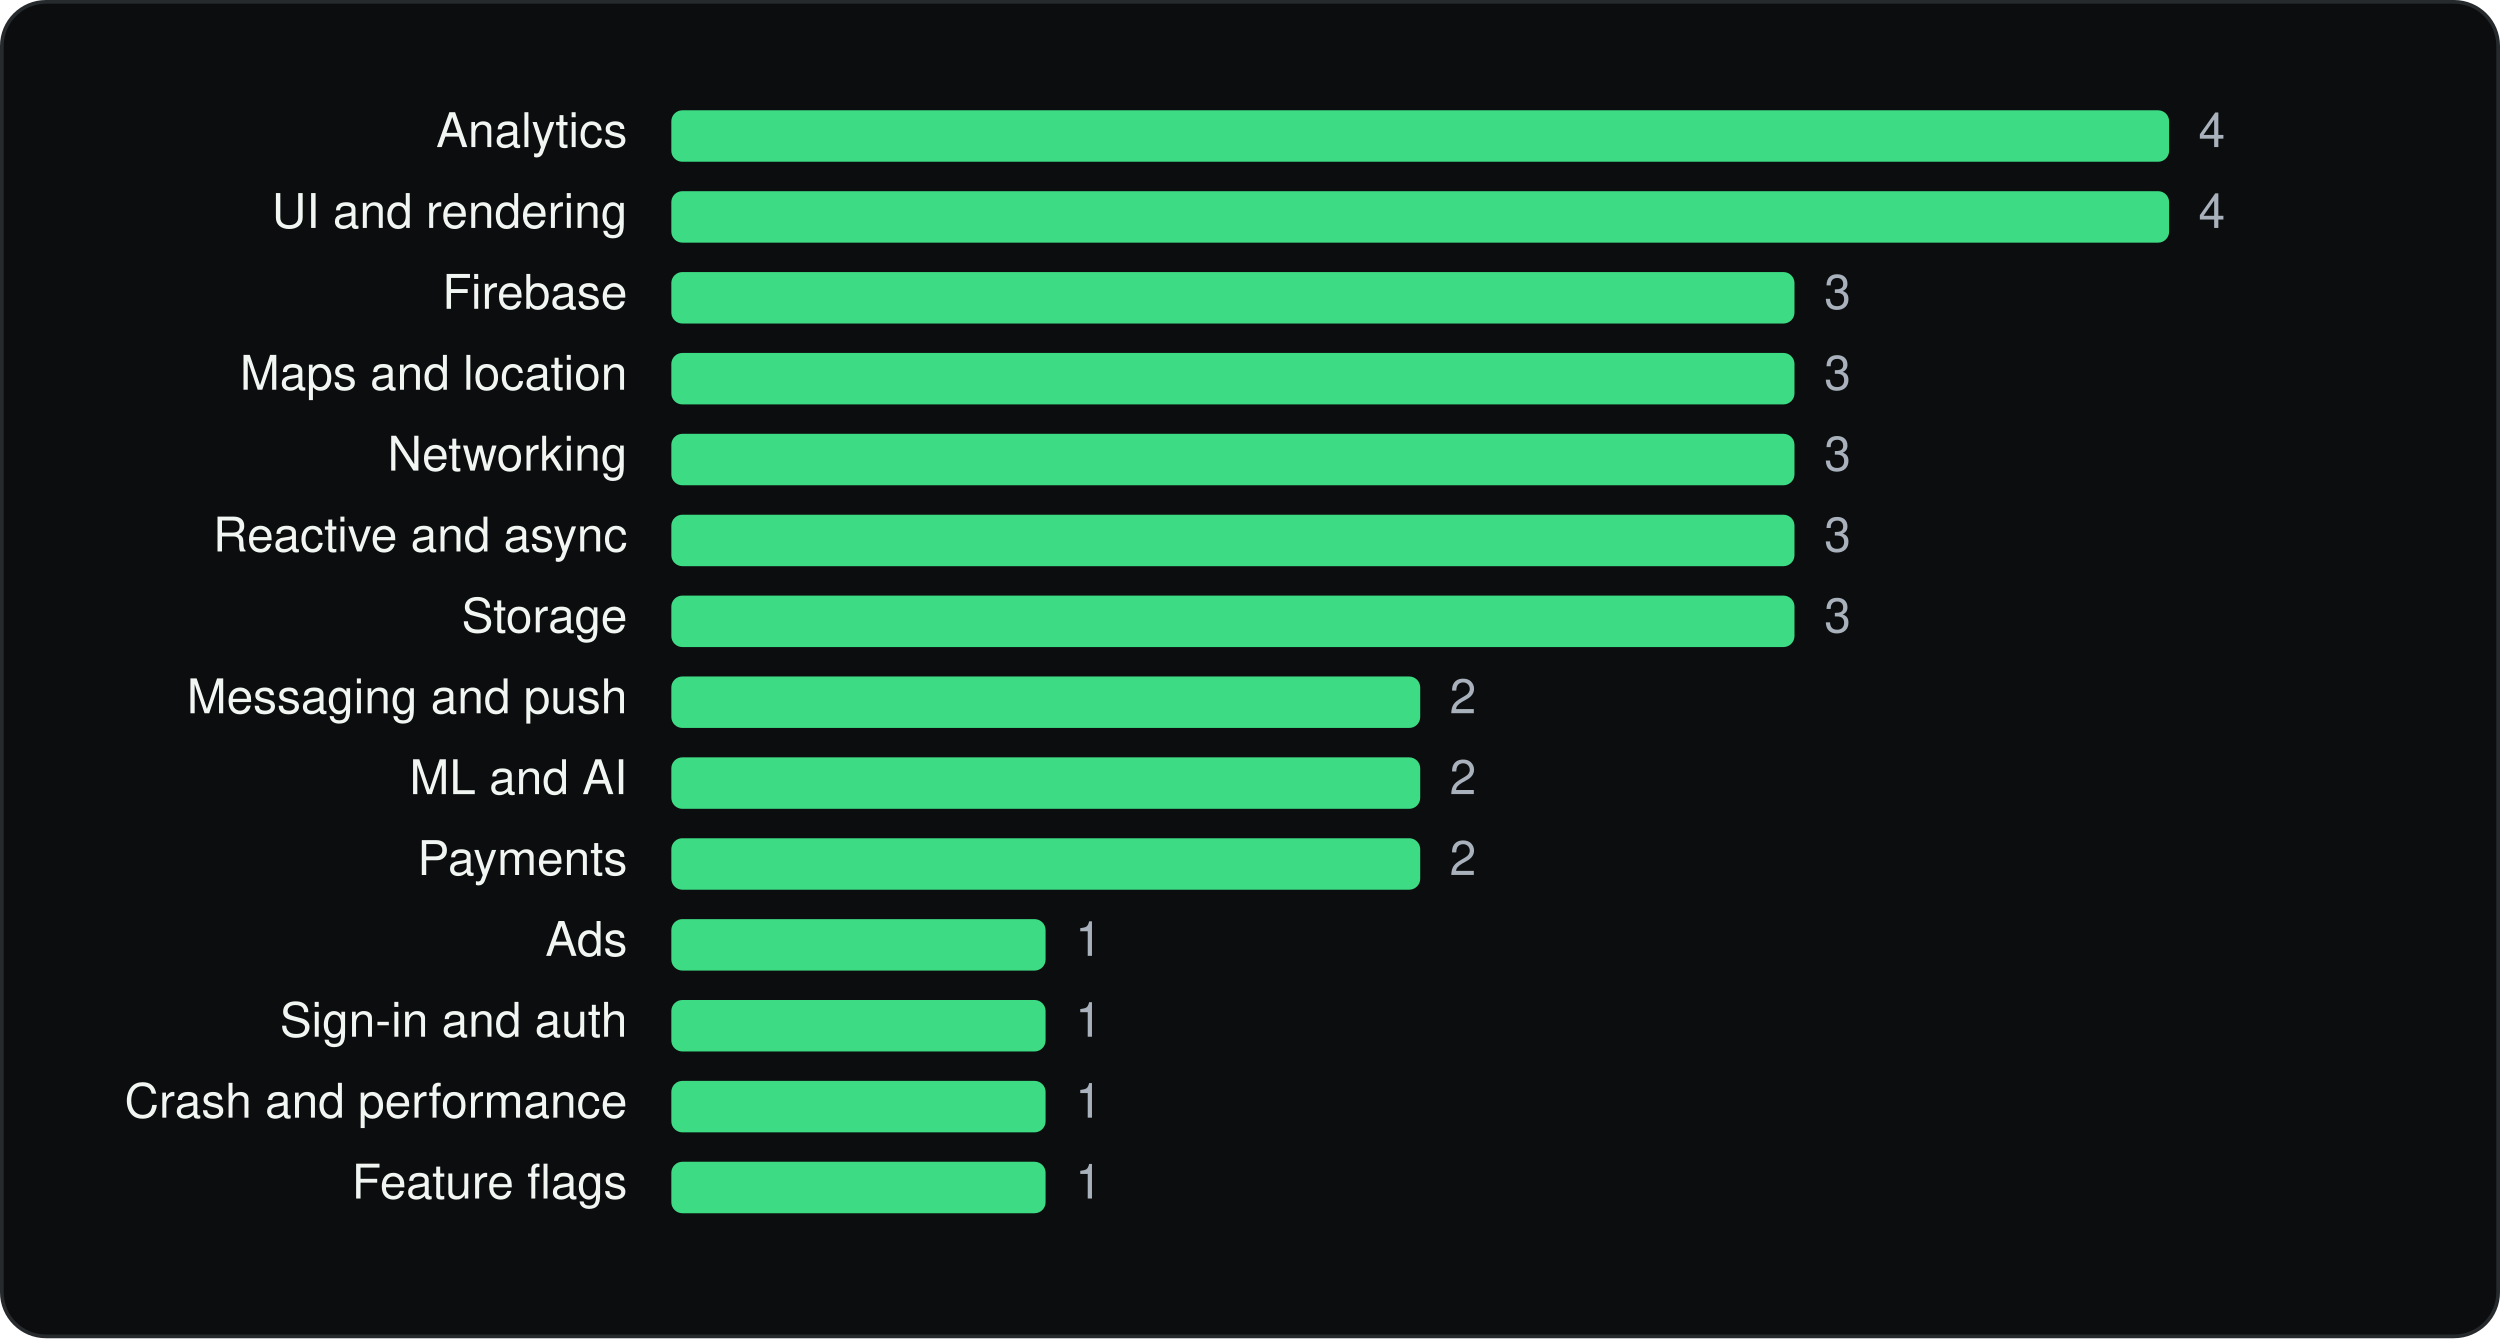
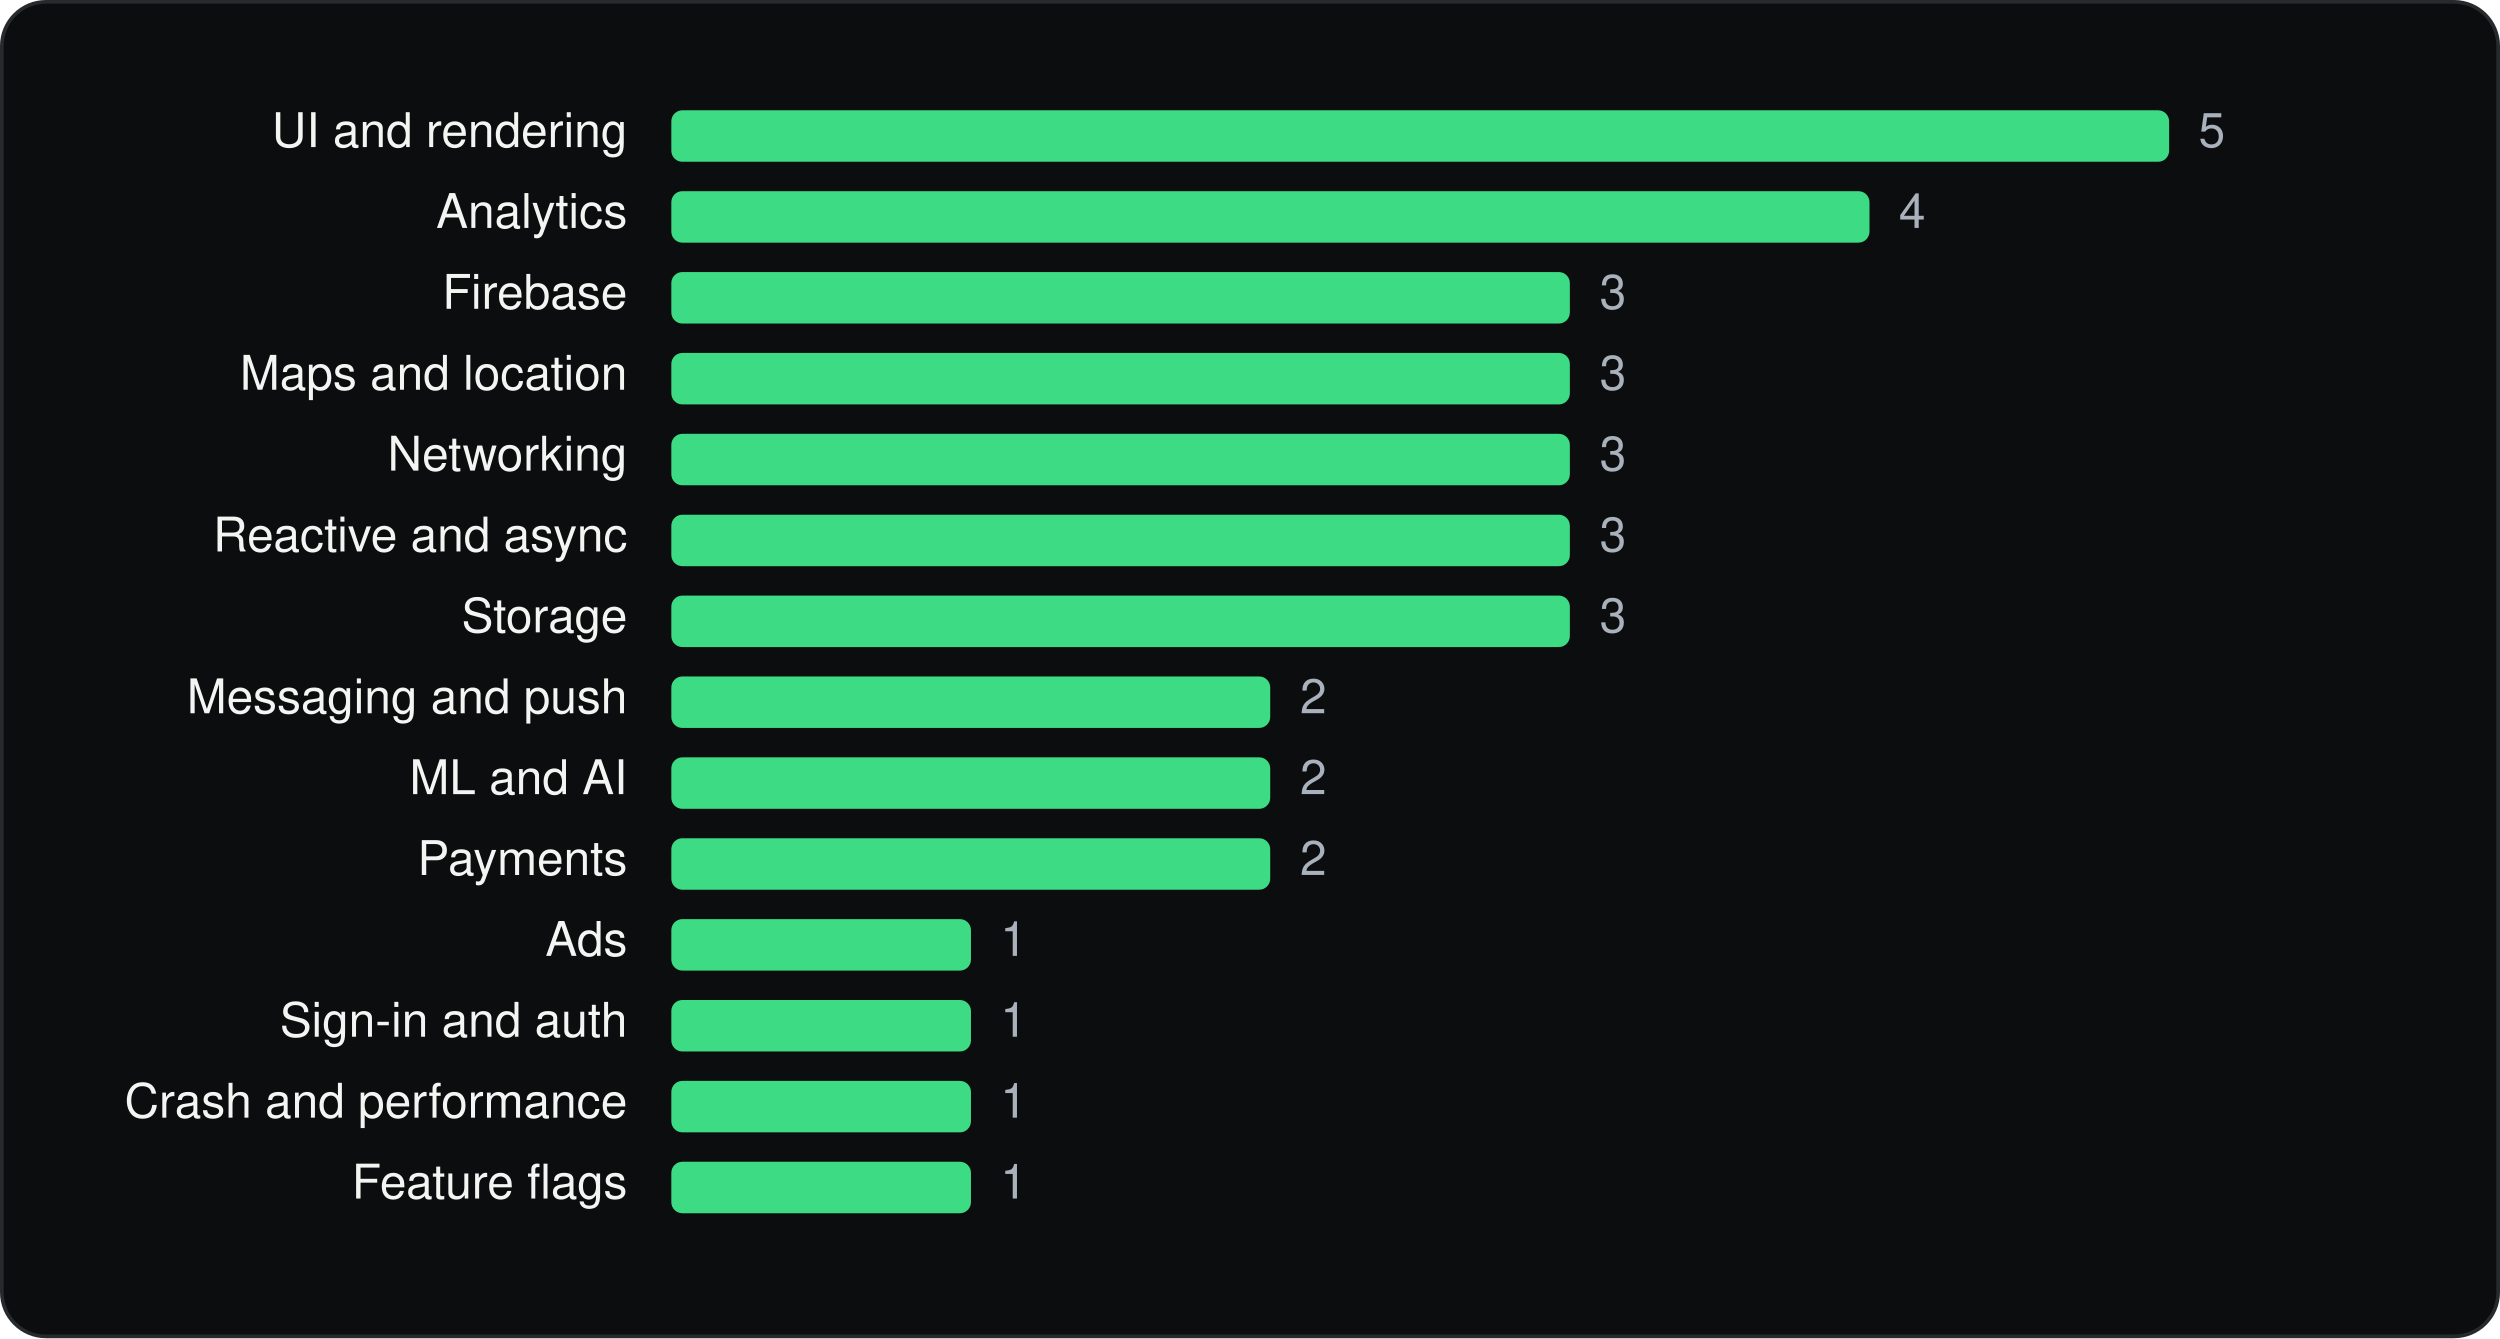
<svg xmlns="http://www.w3.org/2000/svg" viewBox="0 0 680 364" width="680" height="364" role="img" aria-label="Panera Bread SDKs by category" font-family="Geist, -apple-system, BlinkMacSystemFont, 'Segoe UI', Helvetica, Arial, sans-serif">
  <rect x="0.5" y="0.5" width="679" height="363" rx="12" fill="#0C0D0E" stroke="#262A2D" />
  <g transform="translate(20 20)">
-     <text x="150.64" y="20" font-size="13" text-anchor="end" fill="#F1F6F3">Analytics</text>
+     <text x="150.64" y="20" font-size="13" text-anchor="end" fill="#F1F6F3">UI and rendering</text>
    <rect x="162.6" y="10" width="407.4" height="14" rx="3" fill="#3DDC84" />
-     <text x="578.0" y="20" font-size="13" fill="#A9B2BC">4</text>
-     <text x="150.64" y="42" font-size="13" text-anchor="end" fill="#F1F6F3">UI and rendering</text>
-     <rect x="162.6" y="32" width="407.4" height="14" rx="3" fill="#3DDC84" />
-     <text x="578.0" y="42" font-size="13" fill="#A9B2BC">4</text>
+     <text x="578.0" y="20" font-size="13" fill="#A9B2BC">5</text>
+     <text x="150.64" y="42" font-size="13" text-anchor="end" fill="#F1F6F3">Analytics</text>
+     <rect x="162.6" y="32" width="325.9" height="14" rx="3" fill="#3DDC84" />
+     <text x="496.5" y="42" font-size="13" fill="#A9B2BC">4</text>
    <text x="150.64" y="64" font-size="13" text-anchor="end" fill="#F1F6F3">Firebase</text>
-     <rect x="162.6" y="54" width="305.5" height="14" rx="3" fill="#3DDC84" />
-     <text x="476.2" y="64" font-size="13" fill="#A9B2BC">3</text>
+     <rect x="162.6" y="54" width="244.4" height="14" rx="3" fill="#3DDC84" />
+     <text x="415.1" y="64" font-size="13" fill="#A9B2BC">3</text>
    <text x="150.64" y="86" font-size="13" text-anchor="end" fill="#F1F6F3">Maps and location</text>
-     <rect x="162.6" y="76" width="305.5" height="14" rx="3" fill="#3DDC84" />
-     <text x="476.2" y="86" font-size="13" fill="#A9B2BC">3</text>
+     <rect x="162.6" y="76" width="244.4" height="14" rx="3" fill="#3DDC84" />
+     <text x="415.1" y="86" font-size="13" fill="#A9B2BC">3</text>
    <text x="150.64" y="108" font-size="13" text-anchor="end" fill="#F1F6F3">Networking</text>
-     <rect x="162.6" y="98" width="305.5" height="14" rx="3" fill="#3DDC84" />
-     <text x="476.2" y="108" font-size="13" fill="#A9B2BC">3</text>
+     <rect x="162.6" y="98" width="244.4" height="14" rx="3" fill="#3DDC84" />
+     <text x="415.1" y="108" font-size="13" fill="#A9B2BC">3</text>
    <text x="150.64" y="130" font-size="13" text-anchor="end" fill="#F1F6F3">Reactive and async</text>
-     <rect x="162.6" y="120" width="305.5" height="14" rx="3" fill="#3DDC84" />
-     <text x="476.2" y="130" font-size="13" fill="#A9B2BC">3</text>
+     <rect x="162.6" y="120" width="244.4" height="14" rx="3" fill="#3DDC84" />
+     <text x="415.1" y="130" font-size="13" fill="#A9B2BC">3</text>
    <text x="150.64" y="152" font-size="13" text-anchor="end" fill="#F1F6F3">Storage</text>
-     <rect x="162.6" y="142" width="305.5" height="14" rx="3" fill="#3DDC84" />
-     <text x="476.2" y="152" font-size="13" fill="#A9B2BC">3</text>
+     <rect x="162.6" y="142" width="244.4" height="14" rx="3" fill="#3DDC84" />
+     <text x="415.1" y="152" font-size="13" fill="#A9B2BC">3</text>
    <text x="150.64" y="174" font-size="13" text-anchor="end" fill="#F1F6F3">Messaging and push</text>
-     <rect x="162.6" y="164" width="203.7" height="14" rx="3" fill="#3DDC84" />
-     <text x="374.3" y="174" font-size="13" fill="#A9B2BC">2</text>
+     <rect x="162.6" y="164" width="162.9" height="14" rx="3" fill="#3DDC84" />
+     <text x="333.6" y="174" font-size="13" fill="#A9B2BC">2</text>
    <text x="150.64" y="196" font-size="13" text-anchor="end" fill="#F1F6F3">ML and AI</text>
-     <rect x="162.6" y="186" width="203.7" height="14" rx="3" fill="#3DDC84" />
-     <text x="374.3" y="196" font-size="13" fill="#A9B2BC">2</text>
+     <rect x="162.6" y="186" width="162.9" height="14" rx="3" fill="#3DDC84" />
+     <text x="333.6" y="196" font-size="13" fill="#A9B2BC">2</text>
    <text x="150.64" y="218" font-size="13" text-anchor="end" fill="#F1F6F3">Payments</text>
-     <rect x="162.6" y="208" width="203.7" height="14" rx="3" fill="#3DDC84" />
-     <text x="374.3" y="218" font-size="13" fill="#A9B2BC">2</text>
+     <rect x="162.6" y="208" width="162.9" height="14" rx="3" fill="#3DDC84" />
+     <text x="333.6" y="218" font-size="13" fill="#A9B2BC">2</text>
    <text x="150.64" y="240" font-size="13" text-anchor="end" fill="#F1F6F3">Ads</text>
-     <rect x="162.6" y="230" width="101.8" height="14" rx="3" fill="#3DDC84" />
-     <text x="272.5" y="240" font-size="13" fill="#A9B2BC">1</text>
+     <rect x="162.6" y="230" width="81.5" height="14" rx="3" fill="#3DDC84" />
+     <text x="252.1" y="240" font-size="13" fill="#A9B2BC">1</text>
    <text x="150.64" y="262" font-size="13" text-anchor="end" fill="#F1F6F3">Sign-in and auth</text>
-     <rect x="162.6" y="252" width="101.8" height="14" rx="3" fill="#3DDC84" />
-     <text x="272.5" y="262" font-size="13" fill="#A9B2BC">1</text>
+     <rect x="162.6" y="252" width="81.5" height="14" rx="3" fill="#3DDC84" />
+     <text x="252.1" y="262" font-size="13" fill="#A9B2BC">1</text>
    <text x="150.64" y="284" font-size="13" text-anchor="end" fill="#F1F6F3">Crash and performance</text>
-     <rect x="162.6" y="274" width="101.8" height="14" rx="3" fill="#3DDC84" />
-     <text x="272.5" y="284" font-size="13" fill="#A9B2BC">1</text>
+     <rect x="162.6" y="274" width="81.5" height="14" rx="3" fill="#3DDC84" />
+     <text x="252.1" y="284" font-size="13" fill="#A9B2BC">1</text>
    <text x="150.64" y="306" font-size="13" text-anchor="end" fill="#F1F6F3">Feature flags</text>
-     <rect x="162.6" y="296" width="101.8" height="14" rx="3" fill="#3DDC84" />
-     <text x="272.5" y="306" font-size="13" fill="#A9B2BC">1</text>
+     <rect x="162.6" y="296" width="81.5" height="14" rx="3" fill="#3DDC84" />
+     <text x="252.1" y="306" font-size="13" fill="#A9B2BC">1</text>
  </g>
</svg>
